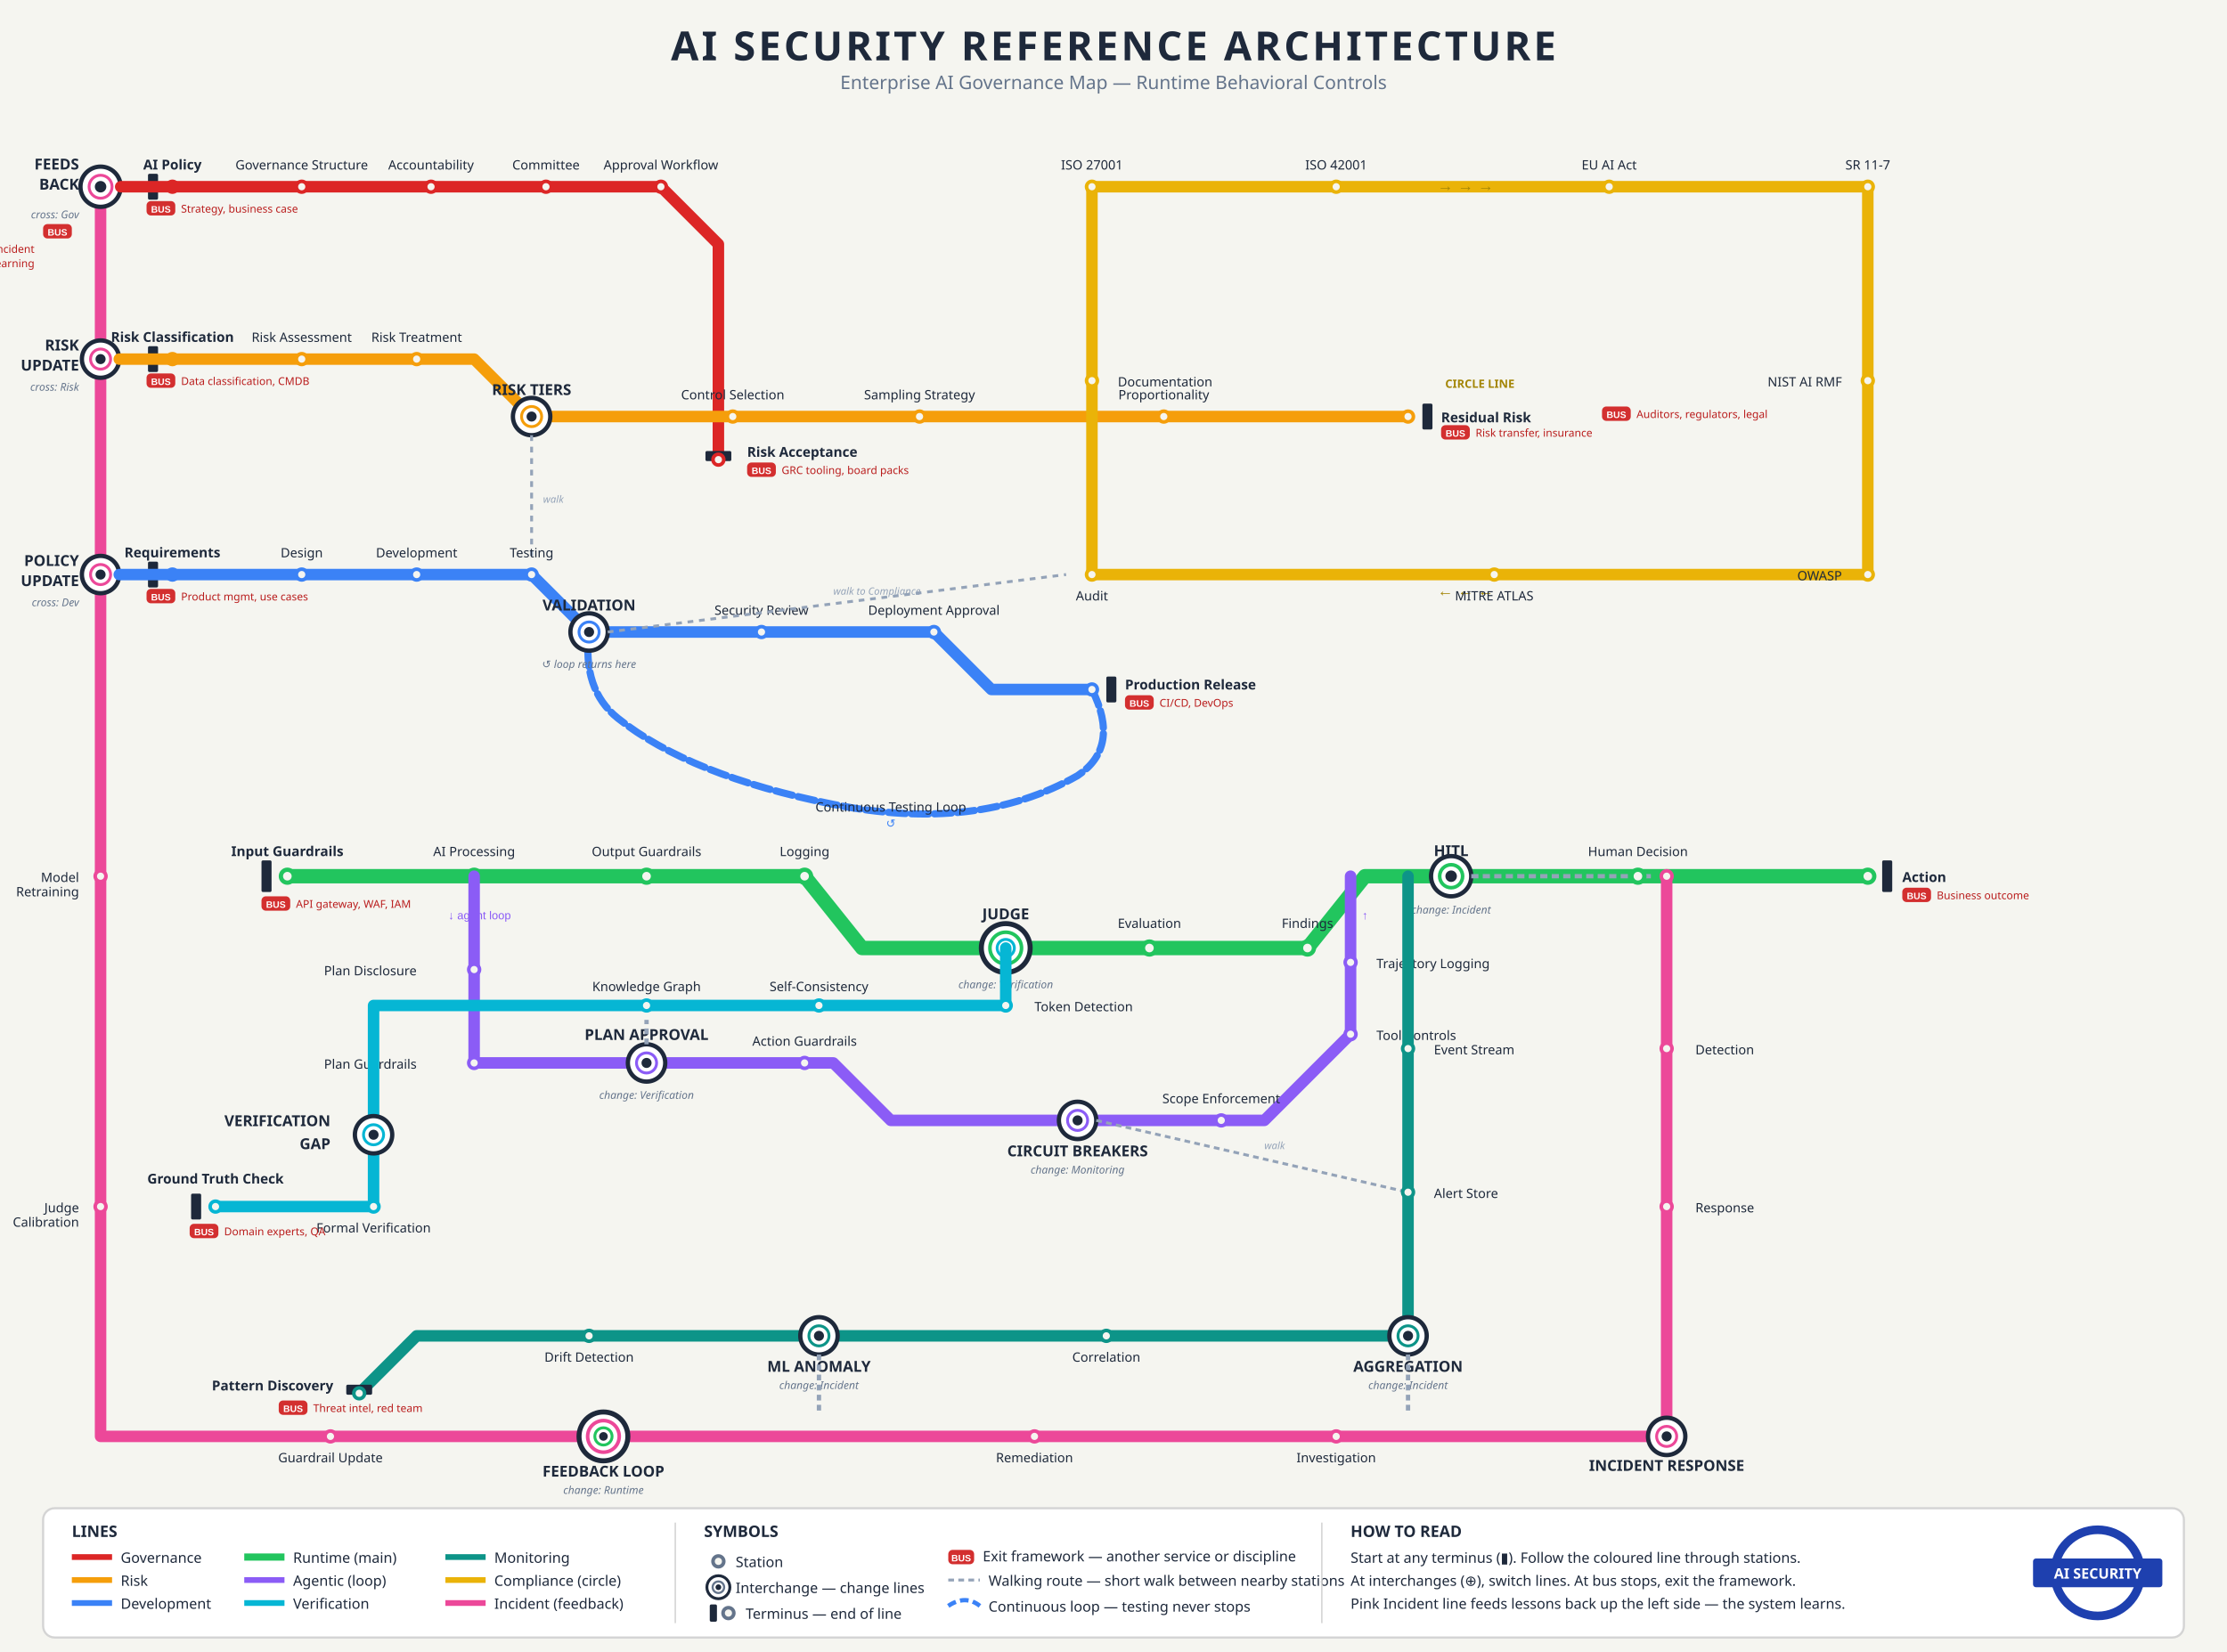
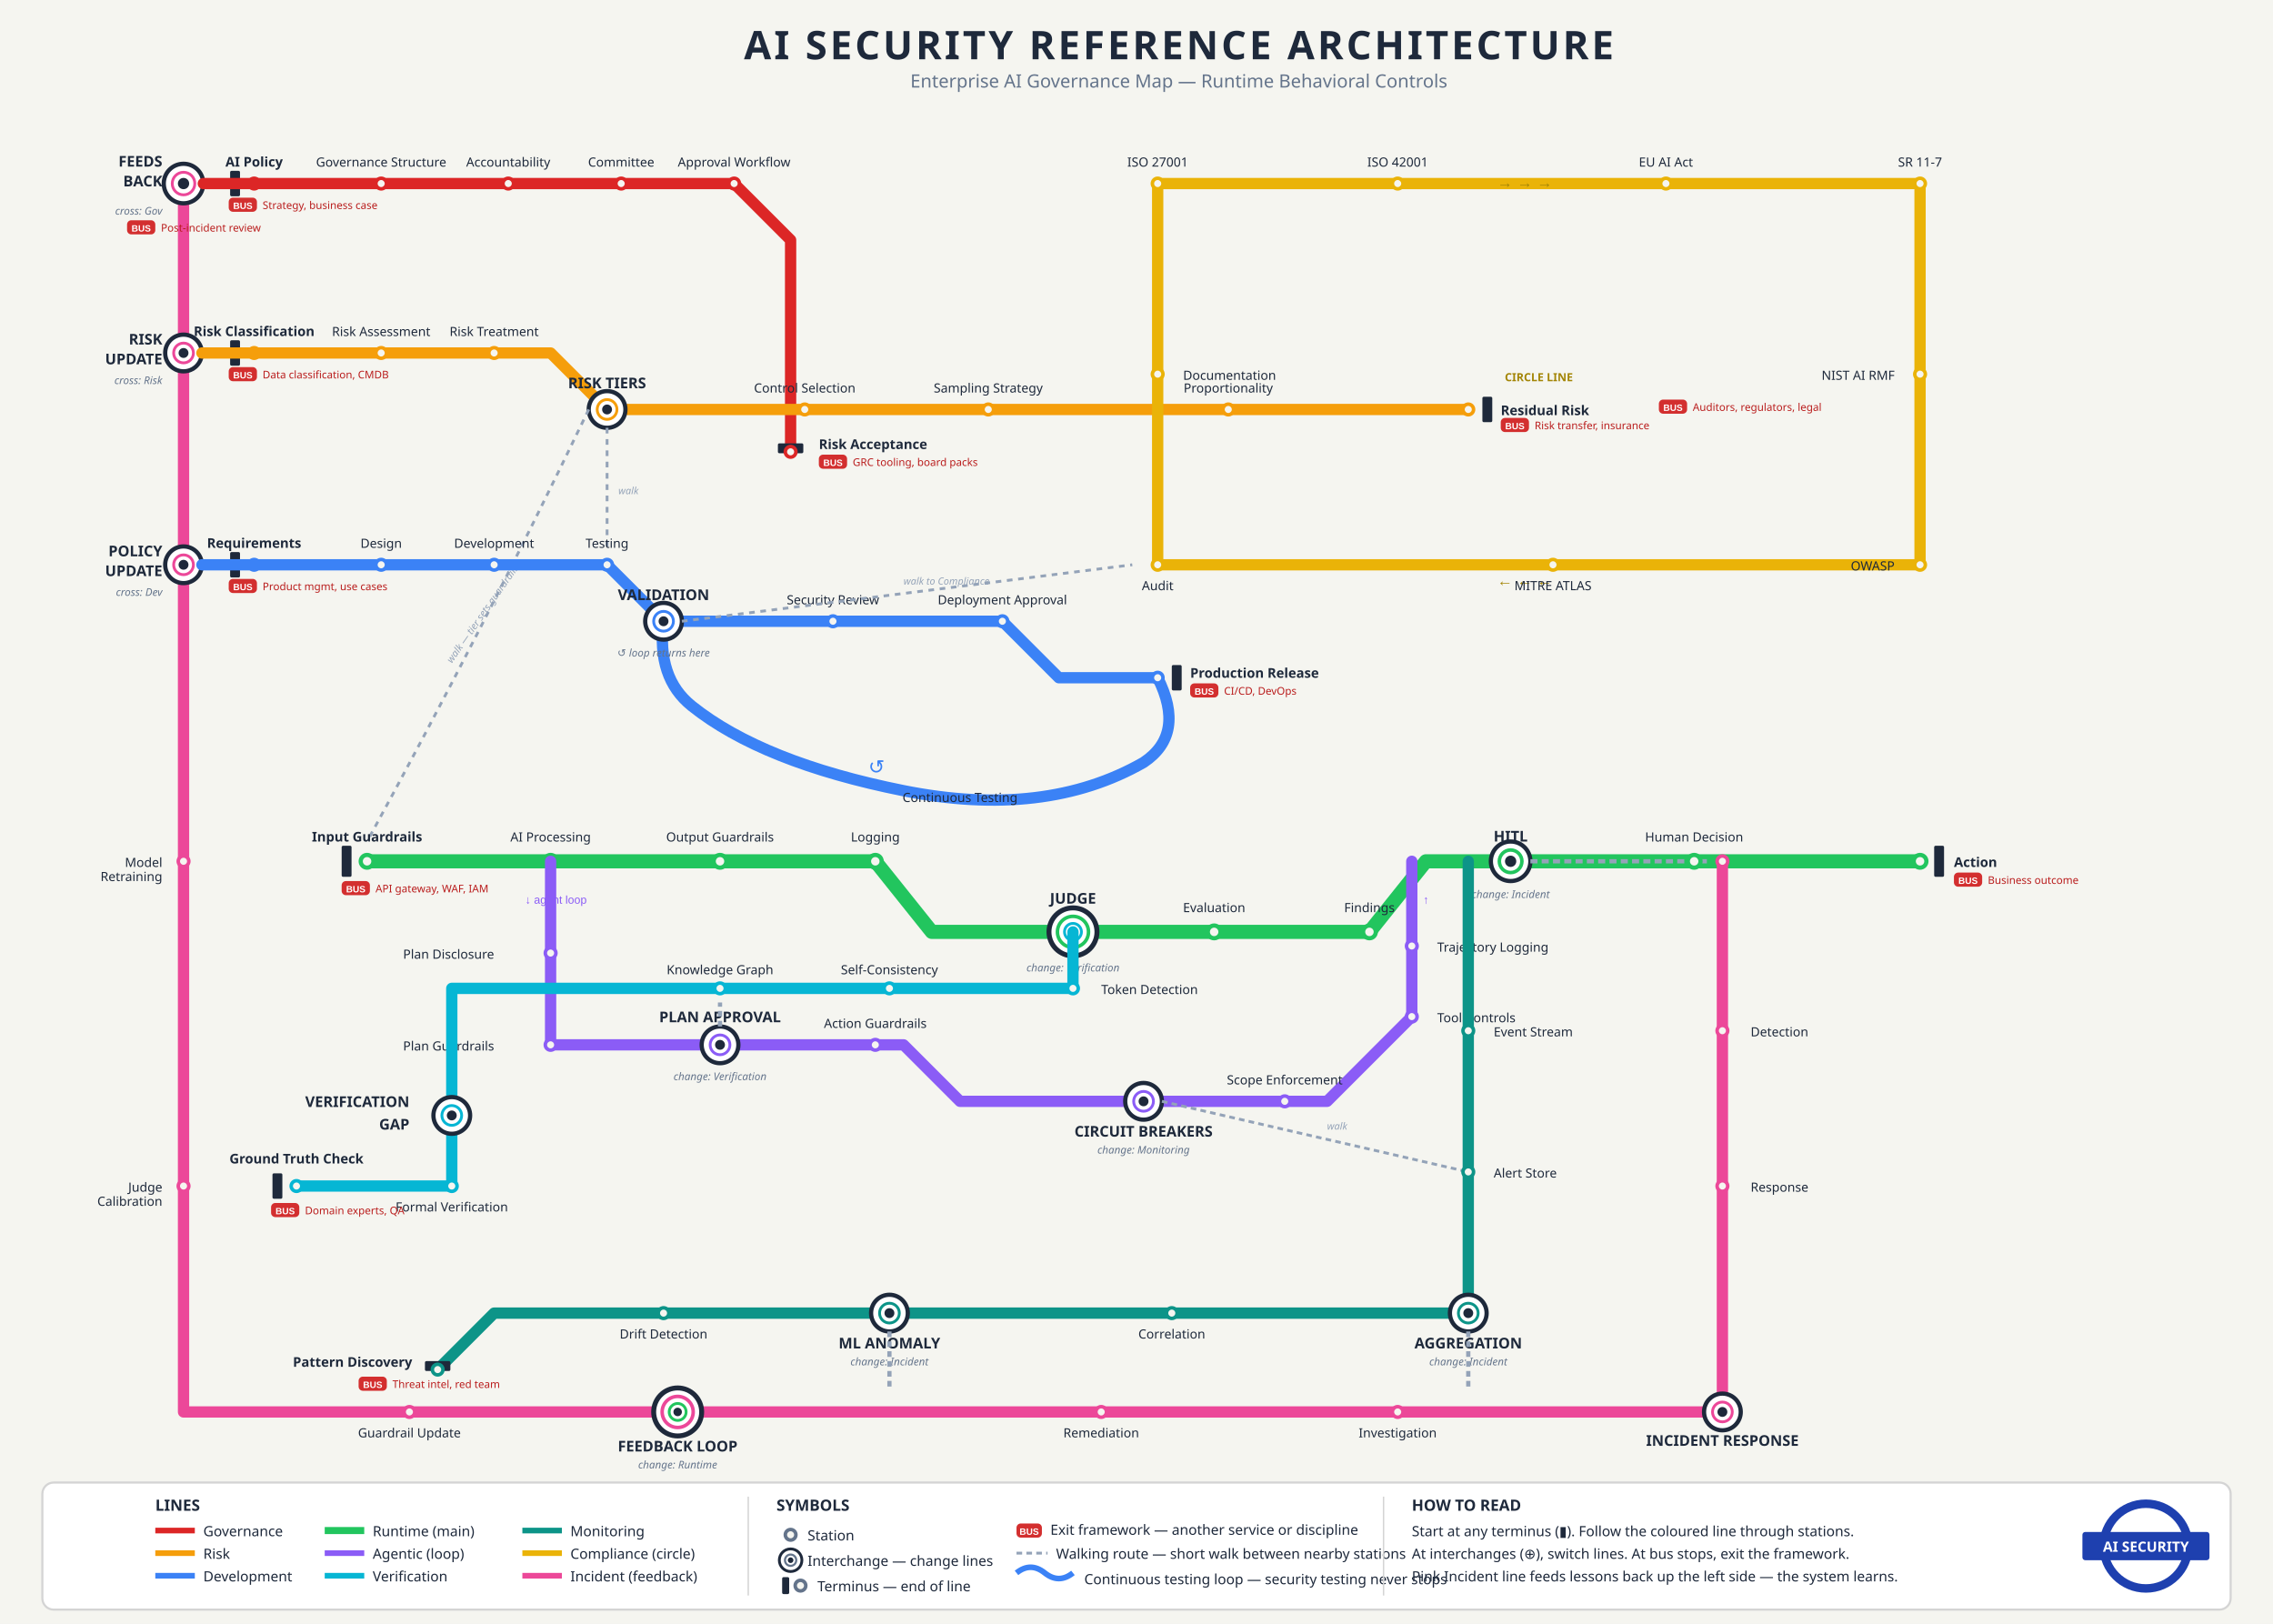
- <svg xmlns="http://www.w3.org/2000/svg" viewBox="0 0 1550 1150" width="1550" height="1150">
+ <svg xmlns="http://www.w3.org/2000/svg" viewBox="-60 0 1610 1150" width="1610" height="1150">
  <style>
    .sn { font: 9px 'Gill Sans', 'Gill Sans MT', Calibri, sans-serif; fill: #1e293b; }
    .tn { font: bold 9.5px 'Gill Sans', 'Gill Sans MT', Calibri, sans-serif; fill: #1e293b; }
    .ix { font: bold 10.5px 'Gill Sans', 'Gill Sans MT', Calibri, sans-serif; fill: #1e293b; }
    .ic { font: italic 7.5px 'Gill Sans', 'Gill Sans MT', Calibri, sans-serif; fill: #64748b; }
    .title { font: bold 28px 'Gill Sans', 'Gill Sans MT', Calibri, sans-serif; fill: #1e293b; letter-spacing: 2px; }
    .subtitle { font: 13px 'Gill Sans', 'Gill Sans MT', Calibri, sans-serif; fill: #64748b; }
    .lt { font: 10px 'Gill Sans', 'Gill Sans MT', Calibri, sans-serif; fill: #1e293b; }
    .lh { font: bold 11px 'Gill Sans', 'Gill Sans MT', Calibri, sans-serif; fill: #1e293b; }
    .bus-label { font: bold 6.5px Arial, sans-serif; fill: #ffffff; }
    .bus-dest { font: 7.5px 'Gill Sans', 'Gill Sans MT', Calibri, sans-serif; fill: #b91c1c; }
    .walk-label { font: italic 7px 'Gill Sans', 'Gill Sans MT', Calibri, sans-serif; fill: #94a3b8; }
  </style>
-   <rect width="1550" height="1150" fill="#f5f5f0" />
+   <rect x="-60" width="1610" height="1150" fill="#f5f5f0" />
  <text x="775" y="42" text-anchor="middle" class="title">AI SECURITY REFERENCE ARCHITECTURE</text>
  <text x="775" y="62" text-anchor="middle" class="subtitle">Enterprise AI Governance Map — Runtime Behavioral Controls</text>
  <path d="M 120,130 H 460 L 500,170 V 320" stroke="#dc2626" stroke-width="8" fill="none" stroke-linecap="round" stroke-linejoin="round" />
  <rect x="103" y="121" width="7" height="18" rx="1" fill="#1e293b" />
  <circle cx="120" cy="130" r="5" fill="#dc2626" />
  <circle cx="120" cy="130" r="2.5" fill="#f5f5f0" />
  <text x="120" y="118" text-anchor="middle" class="tn">AI Policy</text>
  <rect x="102" y="140" width="20" height="10" rx="3" fill="#d32f2f" />
  <text x="112" y="148" text-anchor="middle" class="bus-label">BUS</text>
  <text x="126" y="148" class="bus-dest">Strategy, business case</text>
  <circle cx="210" cy="130" r="5" fill="#dc2626" />
  <circle cx="210" cy="130" r="2.5" fill="#f5f5f0" />
  <text x="210" y="118" text-anchor="middle" class="sn">Governance Structure</text>
  <circle cx="300" cy="130" r="5" fill="#dc2626" />
  <circle cx="300" cy="130" r="2.5" fill="#f5f5f0" />
  <text x="300" y="118" text-anchor="middle" class="sn">Accountability</text>
  <circle cx="380" cy="130" r="5" fill="#dc2626" />
  <circle cx="380" cy="130" r="2.5" fill="#f5f5f0" />
  <text x="380" y="118" text-anchor="middle" class="sn">Committee</text>
  <circle cx="460" cy="130" r="5" fill="#dc2626" />
  <circle cx="460" cy="130" r="2.5" fill="#f5f5f0" />
  <text x="460" y="118" text-anchor="middle" class="sn">Approval Workflow</text>
  <rect x="491" y="314" width="18" height="7" rx="1" fill="#1e293b" />
  <circle cx="500" cy="320" r="5" fill="#dc2626" />
  <circle cx="500" cy="320" r="2.5" fill="#f5f5f0" />
  <text x="520" y="318" class="tn">Risk Acceptance</text>
  <rect x="520" y="322" width="20" height="10" rx="3" fill="#d32f2f" />
  <text x="530" y="330" text-anchor="middle" class="bus-label">BUS</text>
  <text x="544" y="330" class="bus-dest">GRC tooling, board packs</text>
  <path d="M 120,250 H 330 L 370,290 H 980" stroke="#f59e0b" stroke-width="8" fill="none" stroke-linecap="round" stroke-linejoin="round" />
  <rect x="103" y="241" width="7" height="18" rx="1" fill="#1e293b" />
  <circle cx="120" cy="250" r="5" fill="#f59e0b" />
  <circle cx="120" cy="250" r="2.5" fill="#f5f5f0" />
  <text x="120" y="238" text-anchor="middle" class="tn">Risk Classification</text>
  <rect x="102" y="260" width="20" height="10" rx="3" fill="#d32f2f" />
  <text x="112" y="268" text-anchor="middle" class="bus-label">BUS</text>
  <text x="126" y="268" class="bus-dest">Data classification, CMDB</text>
  <circle cx="210" cy="250" r="5" fill="#f59e0b" />
  <circle cx="210" cy="250" r="2.5" fill="#f5f5f0" />
  <text x="210" y="238" text-anchor="middle" class="sn">Risk Assessment</text>
  <circle cx="290" cy="250" r="5" fill="#f59e0b" />
  <circle cx="290" cy="250" r="2.5" fill="#f5f5f0" />
  <text x="290" y="238" text-anchor="middle" class="sn">Risk Treatment</text>
  <circle cx="370" cy="290" r="13" fill="#ffffff" stroke="#1e293b" stroke-width="3" />
  <circle cx="370" cy="290" r="7" fill="#ffffff" stroke="#f59e0b" stroke-width="2" />
  <circle cx="370" cy="290" r="3.5" fill="#1e293b" />
  <text x="370" y="275" text-anchor="middle" class="ix">RISK TIERS</text>
  <circle cx="510" cy="290" r="5" fill="#f59e0b" />
  <circle cx="510" cy="290" r="2.5" fill="#f5f5f0" />
  <text x="510" y="278" text-anchor="middle" class="sn">Control Selection</text>
  <circle cx="640" cy="290" r="5" fill="#f59e0b" />
  <circle cx="640" cy="290" r="2.5" fill="#f5f5f0" />
  <text x="640" y="278" text-anchor="middle" class="sn">Sampling Strategy</text>
  <circle cx="810" cy="290" r="5" fill="#f59e0b" />
  <circle cx="810" cy="290" r="2.5" fill="#f5f5f0" />
  <text x="810" y="278" text-anchor="middle" class="sn">Proportionality</text>
  <circle cx="980" cy="290" r="5" fill="#f59e0b" />
  <circle cx="980" cy="290" r="2.5" fill="#f5f5f0" />
  <rect x="990" y="281" width="7" height="18" rx="1" fill="#1e293b" />
  <text x="1003" y="294" class="tn">Residual Risk</text>
  <rect x="1003" y="296" width="20" height="10" rx="3" fill="#d32f2f" />
  <text x="1013" y="304" text-anchor="middle" class="bus-label">BUS</text>
  <text x="1027" y="304" class="bus-dest">Risk transfer, insurance</text>
  <line x1="370" y1="303" x2="370" y2="387" stroke="#94a3b8" stroke-width="2" stroke-dasharray="4,4" />
  <text x="378" y="350" class="walk-label">walk</text>
+   <path d="M 357,290 Q 280,450 200,596" stroke="#94a3b8" stroke-width="2" fill="none" stroke-dasharray="4,4" />
+   <text x="260" y="470" class="walk-label" transform="rotate(-55,260,470)">walk — tier sets guardrails</text>
  <path d="M 120,400 H 370 L 410,440 H 650 L 690,480 H 760" stroke="#3b82f6" stroke-width="8" fill="none" stroke-linecap="round" stroke-linejoin="round" />
-   <path d="M 760,480 Q 780,520 750,540 Q 680,580 580,560 Q 480,540 430,500 Q 405,480 410,440" stroke="#3b82f6" stroke-width="5" fill="none" stroke-linecap="round" stroke-linejoin="round" stroke-dasharray="12,4" />
-   <text x="620" y="565" text-anchor="middle" class="sn" fill="#3b82f6" font-style="italic">Continuous Testing Loop</text>
-   <text x="620" y="576" text-anchor="middle" font-size="8" fill="#3b82f6" font-family="Arial">↺</text>
+   <path d="M 760,480 Q 780,520 750,540 Q 680,580 580,560 Q 480,540 430,500 Q 405,480 410,440" stroke="#3b82f6" stroke-width="8" fill="none" stroke-linecap="round" stroke-linejoin="round" />
+   <text x="620" y="568" text-anchor="middle" class="sn" fill="#3b82f6" font-style="italic">Continuous Testing</text>
+   <text x="555" y="548" font-size="14" fill="#3b82f6" font-family="Arial">↺</text>
  <rect x="103" y="391" width="7" height="18" rx="1" fill="#1e293b" />
  <circle cx="120" cy="400" r="5" fill="#3b82f6" />
  <circle cx="120" cy="400" r="2.5" fill="#f5f5f0" />
  <text x="120" y="388" text-anchor="middle" class="tn">Requirements</text>
  <rect x="102" y="410" width="20" height="10" rx="3" fill="#d32f2f" />
  <text x="112" y="418" text-anchor="middle" class="bus-label">BUS</text>
  <text x="126" y="418" class="bus-dest">Product mgmt, use cases</text>
  <circle cx="210" cy="400" r="5" fill="#3b82f6" />
  <circle cx="210" cy="400" r="2.5" fill="#f5f5f0" />
  <text x="210" y="388" text-anchor="middle" class="sn">Design</text>
  <circle cx="290" cy="400" r="5" fill="#3b82f6" />
  <circle cx="290" cy="400" r="2.5" fill="#f5f5f0" />
  <text x="290" y="388" text-anchor="middle" class="sn">Development</text>
  <circle cx="370" cy="400" r="5" fill="#3b82f6" />
  <circle cx="370" cy="400" r="2.5" fill="#f5f5f0" />
  <text x="370" y="388" text-anchor="middle" class="sn">Testing</text>
  <circle cx="410" cy="440" r="13" fill="#ffffff" stroke="#1e293b" stroke-width="3" />
  <circle cx="410" cy="440" r="7" fill="#ffffff" stroke="#3b82f6" stroke-width="2" />
  <circle cx="410" cy="440" r="3.5" fill="#1e293b" />
  <text x="410" y="425" text-anchor="middle" class="ix">VALIDATION</text>
  <text x="410" y="465" text-anchor="middle" class="ic">↺ loop returns here</text>
  <circle cx="530" cy="440" r="5" fill="#3b82f6" />
  <circle cx="530" cy="440" r="2.5" fill="#f5f5f0" />
  <text x="530" y="428" text-anchor="middle" class="sn">Security Review</text>
  <circle cx="650" cy="440" r="5" fill="#3b82f6" />
  <circle cx="650" cy="440" r="2.5" fill="#f5f5f0" />
  <text x="650" y="428" text-anchor="middle" class="sn">Deployment Approval</text>
  <circle cx="760" cy="480" r="5" fill="#3b82f6" />
  <circle cx="760" cy="480" r="2.5" fill="#f5f5f0" />
  <rect x="770" y="471" width="7" height="18" rx="1" fill="#1e293b" />
  <text x="783" y="480" class="tn">Production Release</text>
  <rect x="783" y="484" width="20" height="10" rx="3" fill="#d32f2f" />
  <text x="793" y="492" text-anchor="middle" class="bus-label">BUS</text>
  <text x="807" y="492" class="bus-dest">CI/CD, DevOps</text>
  <line x1="423" y1="440" x2="742" y2="400" stroke="#94a3b8" stroke-width="2" stroke-dasharray="4,4" />
  <text x="580" y="414" class="walk-label">walk to Compliance</text>
  <path d="M 760,130 H 1300 V 400 H 760 V 130" stroke="#eab308" stroke-width="8" fill="none" stroke-linecap="round" stroke-linejoin="round" />
  <text x="1020" y="133" font-size="11" fill="#a38506" text-anchor="middle" font-family="Arial">→ → →</text>
  <text x="1020" y="415" font-size="11" fill="#a38506" text-anchor="middle" font-family="Arial">← ← ←</text>
  <text x="1030" y="270" text-anchor="middle" font-size="8" font-weight="bold" fill="#a38506" font-family="'Gill Sans', 'Gill Sans MT', Calibri, sans-serif">CIRCLE LINE</text>
  <circle cx="760" cy="130" r="5" fill="#eab308" />
  <circle cx="760" cy="130" r="2.5" fill="#f5f5f0" />
  <text x="760" y="118" text-anchor="middle" class="sn">ISO 27001</text>
  <circle cx="930" cy="130" r="5" fill="#eab308" />
  <circle cx="930" cy="130" r="2.5" fill="#f5f5f0" />
  <text x="930" y="118" text-anchor="middle" class="sn">ISO 42001</text>
  <circle cx="1120" cy="130" r="5" fill="#eab308" />
  <circle cx="1120" cy="130" r="2.5" fill="#f5f5f0" />
  <text x="1120" y="118" text-anchor="middle" class="sn">EU AI Act</text>
  <circle cx="1300" cy="130" r="5" fill="#eab308" />
  <circle cx="1300" cy="130" r="2.5" fill="#f5f5f0" />
  <text x="1300" y="118" text-anchor="middle" class="sn">SR 11-7</text>
  <circle cx="1300" cy="265" r="5" fill="#eab308" />
  <circle cx="1300" cy="265" r="2.5" fill="#f5f5f0" />
  <text x="1282" y="269" text-anchor="end" class="sn">NIST AI RMF</text>
  <circle cx="1300" cy="400" r="5" fill="#eab308" />
  <circle cx="1300" cy="400" r="2.5" fill="#f5f5f0" />
  <text x="1282" y="404" text-anchor="end" class="sn">OWASP</text>
  <circle cx="1040" cy="400" r="5" fill="#eab308" />
  <circle cx="1040" cy="400" r="2.5" fill="#f5f5f0" />
  <text x="1040" y="418" text-anchor="middle" class="sn">MITRE ATLAS</text>
  <circle cx="760" cy="400" r="5" fill="#eab308" />
  <circle cx="760" cy="400" r="2.5" fill="#f5f5f0" />
  <text x="760" y="418" text-anchor="middle" class="sn">Audit</text>
  <circle cx="760" cy="265" r="5" fill="#eab308" />
  <circle cx="760" cy="265" r="2.5" fill="#f5f5f0" />
  <text x="778" y="269" class="sn">Documentation</text>
  <rect x="1115" y="283" width="20" height="10" rx="3" fill="#d32f2f" />
  <text x="1125" y="291" text-anchor="middle" class="bus-label">BUS</text>
  <text x="1139" y="291" class="bus-dest">Auditors, regulators, legal</text>
  <path d="M 200,610 H 560 L 600,660 H 910 L 950,610 H 1300" stroke="#22c55e" stroke-width="10" fill="none" stroke-linecap="round" stroke-linejoin="round" />
  <rect x="182" y="599" width="7" height="22" rx="1" fill="#1e293b" />
  <circle cx="200" cy="610" r="6" fill="#22c55e" />
  <circle cx="200" cy="610" r="3" fill="#f5f5f0" />
  <text x="200" y="596" text-anchor="middle" class="tn">Input Guardrails</text>
  <rect x="182" y="624" width="20" height="10" rx="3" fill="#d32f2f" />
  <text x="192" y="632" text-anchor="middle" class="bus-label">BUS</text>
  <text x="206" y="632" class="bus-dest">API gateway, WAF, IAM</text>
  <circle cx="330" cy="610" r="6" fill="#22c55e" />
  <circle cx="330" cy="610" r="3" fill="#f5f5f0" />
  <text x="330" y="596" text-anchor="middle" class="sn">AI Processing</text>
  <circle cx="450" cy="610" r="6" fill="#22c55e" />
  <circle cx="450" cy="610" r="3" fill="#f5f5f0" />
  <text x="450" y="596" text-anchor="middle" class="sn">Output Guardrails</text>
  <circle cx="560" cy="610" r="6" fill="#22c55e" />
  <circle cx="560" cy="610" r="3" fill="#f5f5f0" />
  <text x="560" y="596" text-anchor="middle" class="sn">Logging</text>
  <circle cx="700" cy="660" r="17" fill="#ffffff" stroke="#1e293b" stroke-width="3.5" />
  <circle cx="700" cy="660" r="11" fill="#ffffff" stroke="#22c55e" stroke-width="2.5" />
  <circle cx="700" cy="660" r="6" fill="#ffffff" stroke="#06b6d4" stroke-width="2" />
  <circle cx="700" cy="660" r="3" fill="#1e293b" />
  <text x="700" y="640" text-anchor="middle" class="ix">JUDGE</text>
  <text x="700" y="688" text-anchor="middle" class="ic">change: Verification</text>
  <circle cx="800" cy="660" r="6" fill="#22c55e" />
  <circle cx="800" cy="660" r="3" fill="#f5f5f0" />
  <text x="800" y="646" text-anchor="middle" class="sn">Evaluation</text>
  <circle cx="910" cy="660" r="6" fill="#22c55e" />
  <circle cx="910" cy="660" r="3" fill="#f5f5f0" />
  <text x="910" y="646" text-anchor="middle" class="sn">Findings</text>
  <circle cx="1010" cy="610" r="14" fill="#ffffff" stroke="#1e293b" stroke-width="3" />
  <circle cx="1010" cy="610" r="8" fill="#ffffff" stroke="#22c55e" stroke-width="2.5" />
  <circle cx="1010" cy="610" r="4" fill="#1e293b" />
  <text x="1010" y="596" text-anchor="middle" class="ix">HITL</text>
  <text x="1010" y="636" text-anchor="middle" class="ic">change: Incident</text>
  <line x1="1024" y1="610" x2="1150" y2="610" stroke="#94a3b8" stroke-width="3" stroke-dasharray="5,3" />
  <circle cx="1140" cy="610" r="6" fill="#22c55e" />
  <circle cx="1140" cy="610" r="3" fill="#f5f5f0" />
  <text x="1140" y="596" text-anchor="middle" class="sn">Human Decision</text>
  <circle cx="1300" cy="610" r="6" fill="#22c55e" />
  <circle cx="1300" cy="610" r="3" fill="#f5f5f0" />
  <rect x="1310" y="599" width="7" height="22" rx="1" fill="#1e293b" />
  <text x="1324" y="614" class="tn">Action</text>
  <rect x="1324" y="618" width="20" height="10" rx="3" fill="#d32f2f" />
  <text x="1334" y="626" text-anchor="middle" class="bus-label">BUS</text>
  <text x="1348" y="626" class="bus-dest">Business outcome</text>
  <path d="M 330,610 V 740 H 580 L 620,780 H 880 L 940,720 V 610" stroke="#8b5cf6" stroke-width="8" fill="none" stroke-linecap="round" stroke-linejoin="round" />
  <text x="312" y="640" font-size="8" fill="#8b5cf6" font-family="Arial">↓ agent loop</text>
  <text x="948" y="640" font-size="8" fill="#8b5cf6" font-family="Arial">↑</text>
  <circle cx="330" cy="675" r="5" fill="#8b5cf6" />
  <circle cx="330" cy="675" r="2.5" fill="#f5f5f0" />
  <text x="290" y="679" text-anchor="end" class="sn">Plan Disclosure</text>
  <circle cx="330" cy="740" r="5" fill="#8b5cf6" />
  <circle cx="330" cy="740" r="2.5" fill="#f5f5f0" />
  <text x="290" y="744" text-anchor="end" class="sn">Plan Guardrails</text>
  <circle cx="450" cy="740" r="13" fill="#ffffff" stroke="#1e293b" stroke-width="3" />
  <circle cx="450" cy="740" r="7" fill="#ffffff" stroke="#8b5cf6" stroke-width="2" />
  <circle cx="450" cy="740" r="3.5" fill="#1e293b" />
  <text x="450" y="724" text-anchor="middle" class="ix">PLAN APPROVAL</text>
  <text x="450" y="765" text-anchor="middle" class="ic">change: Verification</text>
  <line x1="450" y1="727" x2="450" y2="710" stroke="#94a3b8" stroke-width="3" stroke-dasharray="4,3" />
  <circle cx="560" cy="740" r="5" fill="#8b5cf6" />
  <circle cx="560" cy="740" r="2.5" fill="#f5f5f0" />
  <text x="560" y="728" text-anchor="middle" class="sn">Action Guardrails</text>
  <circle cx="750" cy="780" r="13" fill="#ffffff" stroke="#1e293b" stroke-width="3" />
  <circle cx="750" cy="780" r="7" fill="#ffffff" stroke="#8b5cf6" stroke-width="2" />
  <circle cx="750" cy="780" r="3.5" fill="#1e293b" />
  <text x="750" y="805" text-anchor="middle" class="ix">CIRCUIT BREAKERS</text>
  <text x="750" y="817" text-anchor="middle" class="ic">change: Monitoring</text>
  <line x1="763" y1="780" x2="980" y2="830" stroke="#94a3b8" stroke-width="2" stroke-dasharray="4,3" />
  <text x="880" y="800" class="walk-label">walk</text>
  <circle cx="850" cy="780" r="5" fill="#8b5cf6" />
  <circle cx="850" cy="780" r="2.5" fill="#f5f5f0" />
  <text x="850" y="768" text-anchor="middle" class="sn">Scope Enforcement</text>
  <circle cx="940" cy="720" r="5" fill="#8b5cf6" />
  <circle cx="940" cy="720" r="2.5" fill="#f5f5f0" />
  <text x="958" y="724" class="sn">Tool Controls</text>
  <circle cx="940" cy="670" r="5" fill="#8b5cf6" />
  <circle cx="940" cy="670" r="2.5" fill="#f5f5f0" />
  <text x="958" y="674" class="sn">Trajectory Logging</text>
  <path d="M 700,660 V 700 H 260 V 840 H 150" stroke="#06b6d4" stroke-width="8" fill="none" stroke-linecap="round" stroke-linejoin="round" />
  <circle cx="700" cy="700" r="5" fill="#06b6d4" />
  <circle cx="700" cy="700" r="2.5" fill="#f5f5f0" />
  <text x="720" y="704" class="sn">Token Detection</text>
  <circle cx="570" cy="700" r="5" fill="#06b6d4" />
  <circle cx="570" cy="700" r="2.5" fill="#f5f5f0" />
  <text x="570" y="690" text-anchor="middle" class="sn">Self-Consistency</text>
  <circle cx="450" cy="700" r="5" fill="#06b6d4" />
  <circle cx="450" cy="700" r="2.5" fill="#f5f5f0" />
  <text x="450" y="690" text-anchor="middle" class="sn">Knowledge Graph</text>
  <circle cx="260" cy="790" r="13" fill="#ffffff" stroke="#1e293b" stroke-width="3" />
  <circle cx="260" cy="790" r="7" fill="#ffffff" stroke="#06b6d4" stroke-width="2" />
  <circle cx="260" cy="790" r="3.5" fill="#1e293b" />
  <text x="230" y="784" text-anchor="end" class="ix">VERIFICATION</text>
  <text x="230" y="800" text-anchor="end" class="ix">GAP</text>
  <circle cx="260" cy="840" r="5" fill="#06b6d4" />
  <circle cx="260" cy="840" r="2.5" fill="#f5f5f0" />
  <text x="260" y="858" text-anchor="middle" class="sn">Formal Verification</text>
  <rect x="133" y="831" width="7" height="18" rx="1" fill="#1e293b" />
  <circle cx="150" cy="840" r="5" fill="#06b6d4" />
  <circle cx="150" cy="840" r="2.5" fill="#f5f5f0" />
  <text x="150" y="824" text-anchor="middle" class="tn">Ground Truth Check</text>
  <rect x="132" y="852" width="20" height="10" rx="3" fill="#d32f2f" />
  <text x="142" y="860" text-anchor="middle" class="bus-label">BUS</text>
  <text x="156" y="860" class="bus-dest">Domain experts, QA</text>
  <path d="M 980,610 V 930 H 290 L 250,970" stroke="#0d9488" stroke-width="8" fill="none" stroke-linecap="round" stroke-linejoin="round" />
  <circle cx="980" cy="730" r="5" fill="#0d9488" />
  <circle cx="980" cy="730" r="2.5" fill="#f5f5f0" />
  <text x="998" y="734" class="sn">Event Stream</text>
  <circle cx="980" cy="830" r="5" fill="#0d9488" />
  <circle cx="980" cy="830" r="2.5" fill="#f5f5f0" />
  <text x="998" y="834" class="sn">Alert Store</text>
  <circle cx="980" cy="930" r="13" fill="#ffffff" stroke="#1e293b" stroke-width="3" />
  <circle cx="980" cy="930" r="7" fill="#ffffff" stroke="#0d9488" stroke-width="2" />
  <circle cx="980" cy="930" r="3.5" fill="#1e293b" />
  <text x="980" y="955" text-anchor="middle" class="ix">AGGREGATION</text>
  <text x="980" y="967" text-anchor="middle" class="ic">change: Incident</text>
  <line x1="980" y1="943" x2="980" y2="985" stroke="#94a3b8" stroke-width="3" stroke-dasharray="4,3" />
  <circle cx="770" cy="930" r="5" fill="#0d9488" />
  <circle cx="770" cy="930" r="2.5" fill="#f5f5f0" />
  <text x="770" y="948" text-anchor="middle" class="sn">Correlation</text>
  <circle cx="570" cy="930" r="13" fill="#ffffff" stroke="#1e293b" stroke-width="3" />
  <circle cx="570" cy="930" r="7" fill="#ffffff" stroke="#0d9488" stroke-width="2" />
  <circle cx="570" cy="930" r="3.5" fill="#1e293b" />
  <text x="570" y="955" text-anchor="middle" class="ix">ML ANOMALY</text>
  <text x="570" y="967" text-anchor="middle" class="ic">change: Incident</text>
  <line x1="570" y1="943" x2="570" y2="985" stroke="#94a3b8" stroke-width="3" stroke-dasharray="4,3" />
  <circle cx="410" cy="930" r="5" fill="#0d9488" />
  <circle cx="410" cy="930" r="2.5" fill="#f5f5f0" />
  <text x="410" y="948" text-anchor="middle" class="sn">Drift Detection</text>
  <rect x="241" y="964" width="18" height="7" rx="1" fill="#1e293b" />
  <circle cx="250" cy="970" r="5" fill="#0d9488" />
  <circle cx="250" cy="970" r="2.5" fill="#f5f5f0" />
  <text x="232" y="968" text-anchor="end" class="tn">Pattern Discovery</text>
  <rect x="194" y="975" width="20" height="10" rx="3" fill="#d32f2f" />
  <text x="204" y="983" text-anchor="middle" class="bus-label">BUS</text>
  <text x="218" y="983" class="bus-dest">Threat intel, red team</text>
  <path d="M 1160,610 V 1000 H 70 V 130" stroke="#ec4899" stroke-width="8" fill="none" stroke-linecap="round" stroke-linejoin="round" />
  <circle cx="1160" cy="610" r="5" fill="#ec4899" />
  <circle cx="1160" cy="610" r="2.5" fill="#f5f5f0" />
  <circle cx="1160" cy="730" r="5" fill="#ec4899" />
  <circle cx="1160" cy="730" r="2.5" fill="#f5f5f0" />
  <text x="1180" y="734" class="sn">Detection</text>
  <circle cx="1160" cy="840" r="5" fill="#ec4899" />
  <circle cx="1160" cy="840" r="2.5" fill="#f5f5f0" />
  <text x="1180" y="844" class="sn">Response</text>
  <circle cx="1160" cy="1000" r="13" fill="#ffffff" stroke="#1e293b" stroke-width="3" />
  <circle cx="1160" cy="1000" r="7" fill="#ffffff" stroke="#ec4899" stroke-width="2" />
  <circle cx="1160" cy="1000" r="3.5" fill="#1e293b" />
  <text x="1160" y="1024" text-anchor="middle" class="ix">INCIDENT RESPONSE</text>
  <circle cx="930" cy="1000" r="5" fill="#ec4899" />
  <circle cx="930" cy="1000" r="2.5" fill="#f5f5f0" />
  <text x="930" y="1018" text-anchor="middle" class="sn">Investigation</text>
  <circle cx="720" cy="1000" r="5" fill="#ec4899" />
  <circle cx="720" cy="1000" r="2.5" fill="#f5f5f0" />
  <text x="720" y="1018" text-anchor="middle" class="sn">Remediation</text>
  <circle cx="420" cy="1000" r="17" fill="#ffffff" stroke="#1e293b" stroke-width="3.5" />
  <circle cx="420" cy="1000" r="11" fill="#ffffff" stroke="#ec4899" stroke-width="2.5" />
  <circle cx="420" cy="1000" r="6" fill="#ffffff" stroke="#22c55e" stroke-width="2" />
  <circle cx="420" cy="1000" r="3" fill="#1e293b" />
  <text x="420" y="1028" text-anchor="middle" class="ix">FEEDBACK LOOP</text>
  <text x="420" y="1040" text-anchor="middle" class="ic">change: Runtime</text>
  <circle cx="230" cy="1000" r="5" fill="#ec4899" />
  <circle cx="230" cy="1000" r="2.5" fill="#f5f5f0" />
  <text x="230" y="1018" text-anchor="middle" class="sn">Guardrail Update</text>
  <circle cx="70" cy="840" r="5" fill="#ec4899" />
  <circle cx="70" cy="840" r="2.5" fill="#f5f5f0" />
  <text x="55" y="844" text-anchor="end" class="sn">Judge</text>
  <text x="55" y="854" text-anchor="end" class="sn">Calibration</text>
  <circle cx="70" cy="610" r="5" fill="#ec4899" />
  <circle cx="70" cy="610" r="2.5" fill="#f5f5f0" />
  <text x="55" y="614" text-anchor="end" class="sn">Model</text>
  <text x="55" y="624" text-anchor="end" class="sn">Retraining</text>
  <circle cx="70" cy="400" r="13" fill="#ffffff" stroke="#1e293b" stroke-width="3" />
  <circle cx="70" cy="400" r="7" fill="#ffffff" stroke="#ec4899" stroke-width="2" />
  <circle cx="70" cy="400" r="3.5" fill="#1e293b" />
  <text x="55" y="394" text-anchor="end" class="ix">POLICY</text>
  <text x="55" y="408" text-anchor="end" class="ix">UPDATE</text>
  <text x="55" y="422" text-anchor="end" class="ic">cross: Dev</text>
  <circle cx="70" cy="250" r="13" fill="#ffffff" stroke="#1e293b" stroke-width="3" />
  <circle cx="70" cy="250" r="7" fill="#ffffff" stroke="#ec4899" stroke-width="2" />
  <circle cx="70" cy="250" r="3.5" fill="#1e293b" />
  <text x="55" y="244" text-anchor="end" class="ix">RISK</text>
  <text x="55" y="258" text-anchor="end" class="ix">UPDATE</text>
  <text x="55" y="272" text-anchor="end" class="ic">cross: Risk</text>
  <circle cx="70" cy="130" r="14" fill="#ffffff" stroke="#1e293b" stroke-width="3" />
  <circle cx="70" cy="130" r="8" fill="#ffffff" stroke="#ec4899" stroke-width="2" />
  <circle cx="70" cy="130" r="4" fill="#1e293b" />
  <text x="55" y="118" text-anchor="end" class="ix">FEEDS</text>
  <text x="55" y="132" text-anchor="end" class="ix">BACK</text>
  <text x="55" y="152" text-anchor="end" class="ic">cross: Gov</text>
  <rect x="30" y="156" width="20" height="10" rx="3" fill="#d32f2f" />
  <text x="40" y="164" text-anchor="middle" class="bus-label">BUS</text>
-   <text x="24" y="176" text-anchor="end" class="bus-dest">Post-incident</text>
-   <text x="24" y="186" text-anchor="end" class="bus-dest">review, org learning</text>
+   <text x="54" y="164" class="bus-dest">Post-incident review</text>
  <line x1="83" y1="400" x2="120" y2="400" stroke="#3b82f6" stroke-width="8" stroke-linecap="round" />
  <line x1="83" y1="250" x2="120" y2="250" stroke="#f59e0b" stroke-width="8" stroke-linecap="round" />
  <line x1="84" y1="130" x2="120" y2="130" stroke="#dc2626" stroke-width="8" stroke-linecap="round" />
-   <rect x="30" y="1050" width="1490" height="90" rx="8" fill="#ffffff" stroke="#d4d4d4" stroke-width="1.5" />
+   <rect x="-30" y="1050" width="1550" height="90" rx="8" fill="#ffffff" stroke="#d4d4d4" stroke-width="1.5" />
  <text x="50" y="1070" class="lh">LINES</text>
  <line x1="50" y1="1084" x2="78" y2="1084" stroke="#dc2626" stroke-width="4" />
  <text x="84" y="1088" class="lt">Governance</text>
  <line x1="50" y1="1100" x2="78" y2="1100" stroke="#f59e0b" stroke-width="4" />
  <text x="84" y="1104" class="lt">Risk</text>
  <line x1="50" y1="1116" x2="78" y2="1116" stroke="#3b82f6" stroke-width="4" />
  <text x="84" y="1120" class="lt">Development</text>
  <line x1="170" y1="1084" x2="198" y2="1084" stroke="#22c55e" stroke-width="5" />
  <text x="204" y="1088" class="lt">Runtime (main)</text>
  <line x1="170" y1="1100" x2="198" y2="1100" stroke="#8b5cf6" stroke-width="4" />
  <text x="204" y="1104" class="lt">Agentic (loop)</text>
  <line x1="170" y1="1116" x2="198" y2="1116" stroke="#06b6d4" stroke-width="4" />
  <text x="204" y="1120" class="lt">Verification</text>
  <line x1="310" y1="1084" x2="338" y2="1084" stroke="#0d9488" stroke-width="4" />
  <text x="344" y="1088" class="lt">Monitoring</text>
  <line x1="310" y1="1100" x2="338" y2="1100" stroke="#eab308" stroke-width="4" />
  <text x="344" y="1104" class="lt">Compliance (circle)</text>
  <line x1="310" y1="1116" x2="338" y2="1116" stroke="#ec4899" stroke-width="4" />
  <text x="344" y="1120" class="lt">Incident (feedback)</text>
  <line x1="470" y1="1060" x2="470" y2="1130" stroke="#d4d4d4" stroke-width="1" />
  <text x="490" y="1070" class="lh">SYMBOLS</text>
  <circle cx="500" cy="1087" r="5" fill="#64748b" />
  <circle cx="500" cy="1087" r="2.5" fill="#f5f5f0" />
  <text x="512" y="1091" class="lt">Station</text>
  <circle cx="500" cy="1105" r="8" fill="#ffffff" stroke="#1e293b" stroke-width="2" />
  <circle cx="500" cy="1105" r="4" fill="#ffffff" stroke="#64748b" stroke-width="1.5" />
  <circle cx="500" cy="1105" r="2" fill="#1e293b" />
  <text x="512" y="1109" class="lt">Interchange — change lines</text>
  <rect x="494" y="1117" width="5" height="12" rx="1" fill="#1e293b" />
  <circle cx="507" cy="1123" r="5" fill="#64748b" />
  <circle cx="507" cy="1123" r="2.5" fill="#f5f5f0" />
  <text x="519" y="1127" class="lt">Terminus — end of line</text>
  <rect x="660" y="1079" width="18" height="10" rx="3" fill="#d32f2f" />
  <text x="669" y="1087" text-anchor="middle" class="bus-label">BUS</text>
  <text x="684" y="1087" class="lt">Exit framework — another service or discipline</text>
  <line x1="660" y1="1100" x2="682" y2="1100" stroke="#94a3b8" stroke-width="2" stroke-dasharray="4,3" />
  <text x="688" y="1104" class="lt">Walking route — short walk between nearby stations</text>
-   <path d="M 660,1118 Q 672,1110 682,1118" stroke="#3b82f6" stroke-width="3" fill="none" stroke-dasharray="6,3" />
-   <text x="688" y="1122" class="lt">Continuous loop — testing never stops</text>
+   <path d="M 660,1114 Q 670,1106 680,1114 Q 690,1122 700,1114" stroke="#3b82f6" stroke-width="4" fill="none" />
+   <text x="708" y="1122" class="lt">Continuous testing loop — security testing never stops</text>
  <line x1="920" y1="1060" x2="920" y2="1130" stroke="#d4d4d4" stroke-width="1" />
  <text x="940" y="1070" class="lh">HOW TO READ</text>
  <text x="940" y="1088" class="lt">Start at any terminus (▮). Follow the coloured line through stations.</text>
  <text x="940" y="1104" class="lt">At interchanges (⊕), switch lines. At bus stops, exit the framework.</text>
  <text x="940" y="1120" class="lt">Pink Incident line feeds lessons back up the left side — the system learns.</text>
  <circle cx="1460" cy="1095" r="30" fill="none" stroke="#1e40af" stroke-width="6" />
  <rect x="1415" y="1085" width="90" height="20" rx="2" fill="#1e40af" />
  <text x="1460" y="1099" text-anchor="middle" font-size="10" font-weight="bold" fill="#ffffff" font-family="'Gill Sans', 'Gill Sans MT', Calibri, sans-serif">AI SECURITY</text>
</svg>
